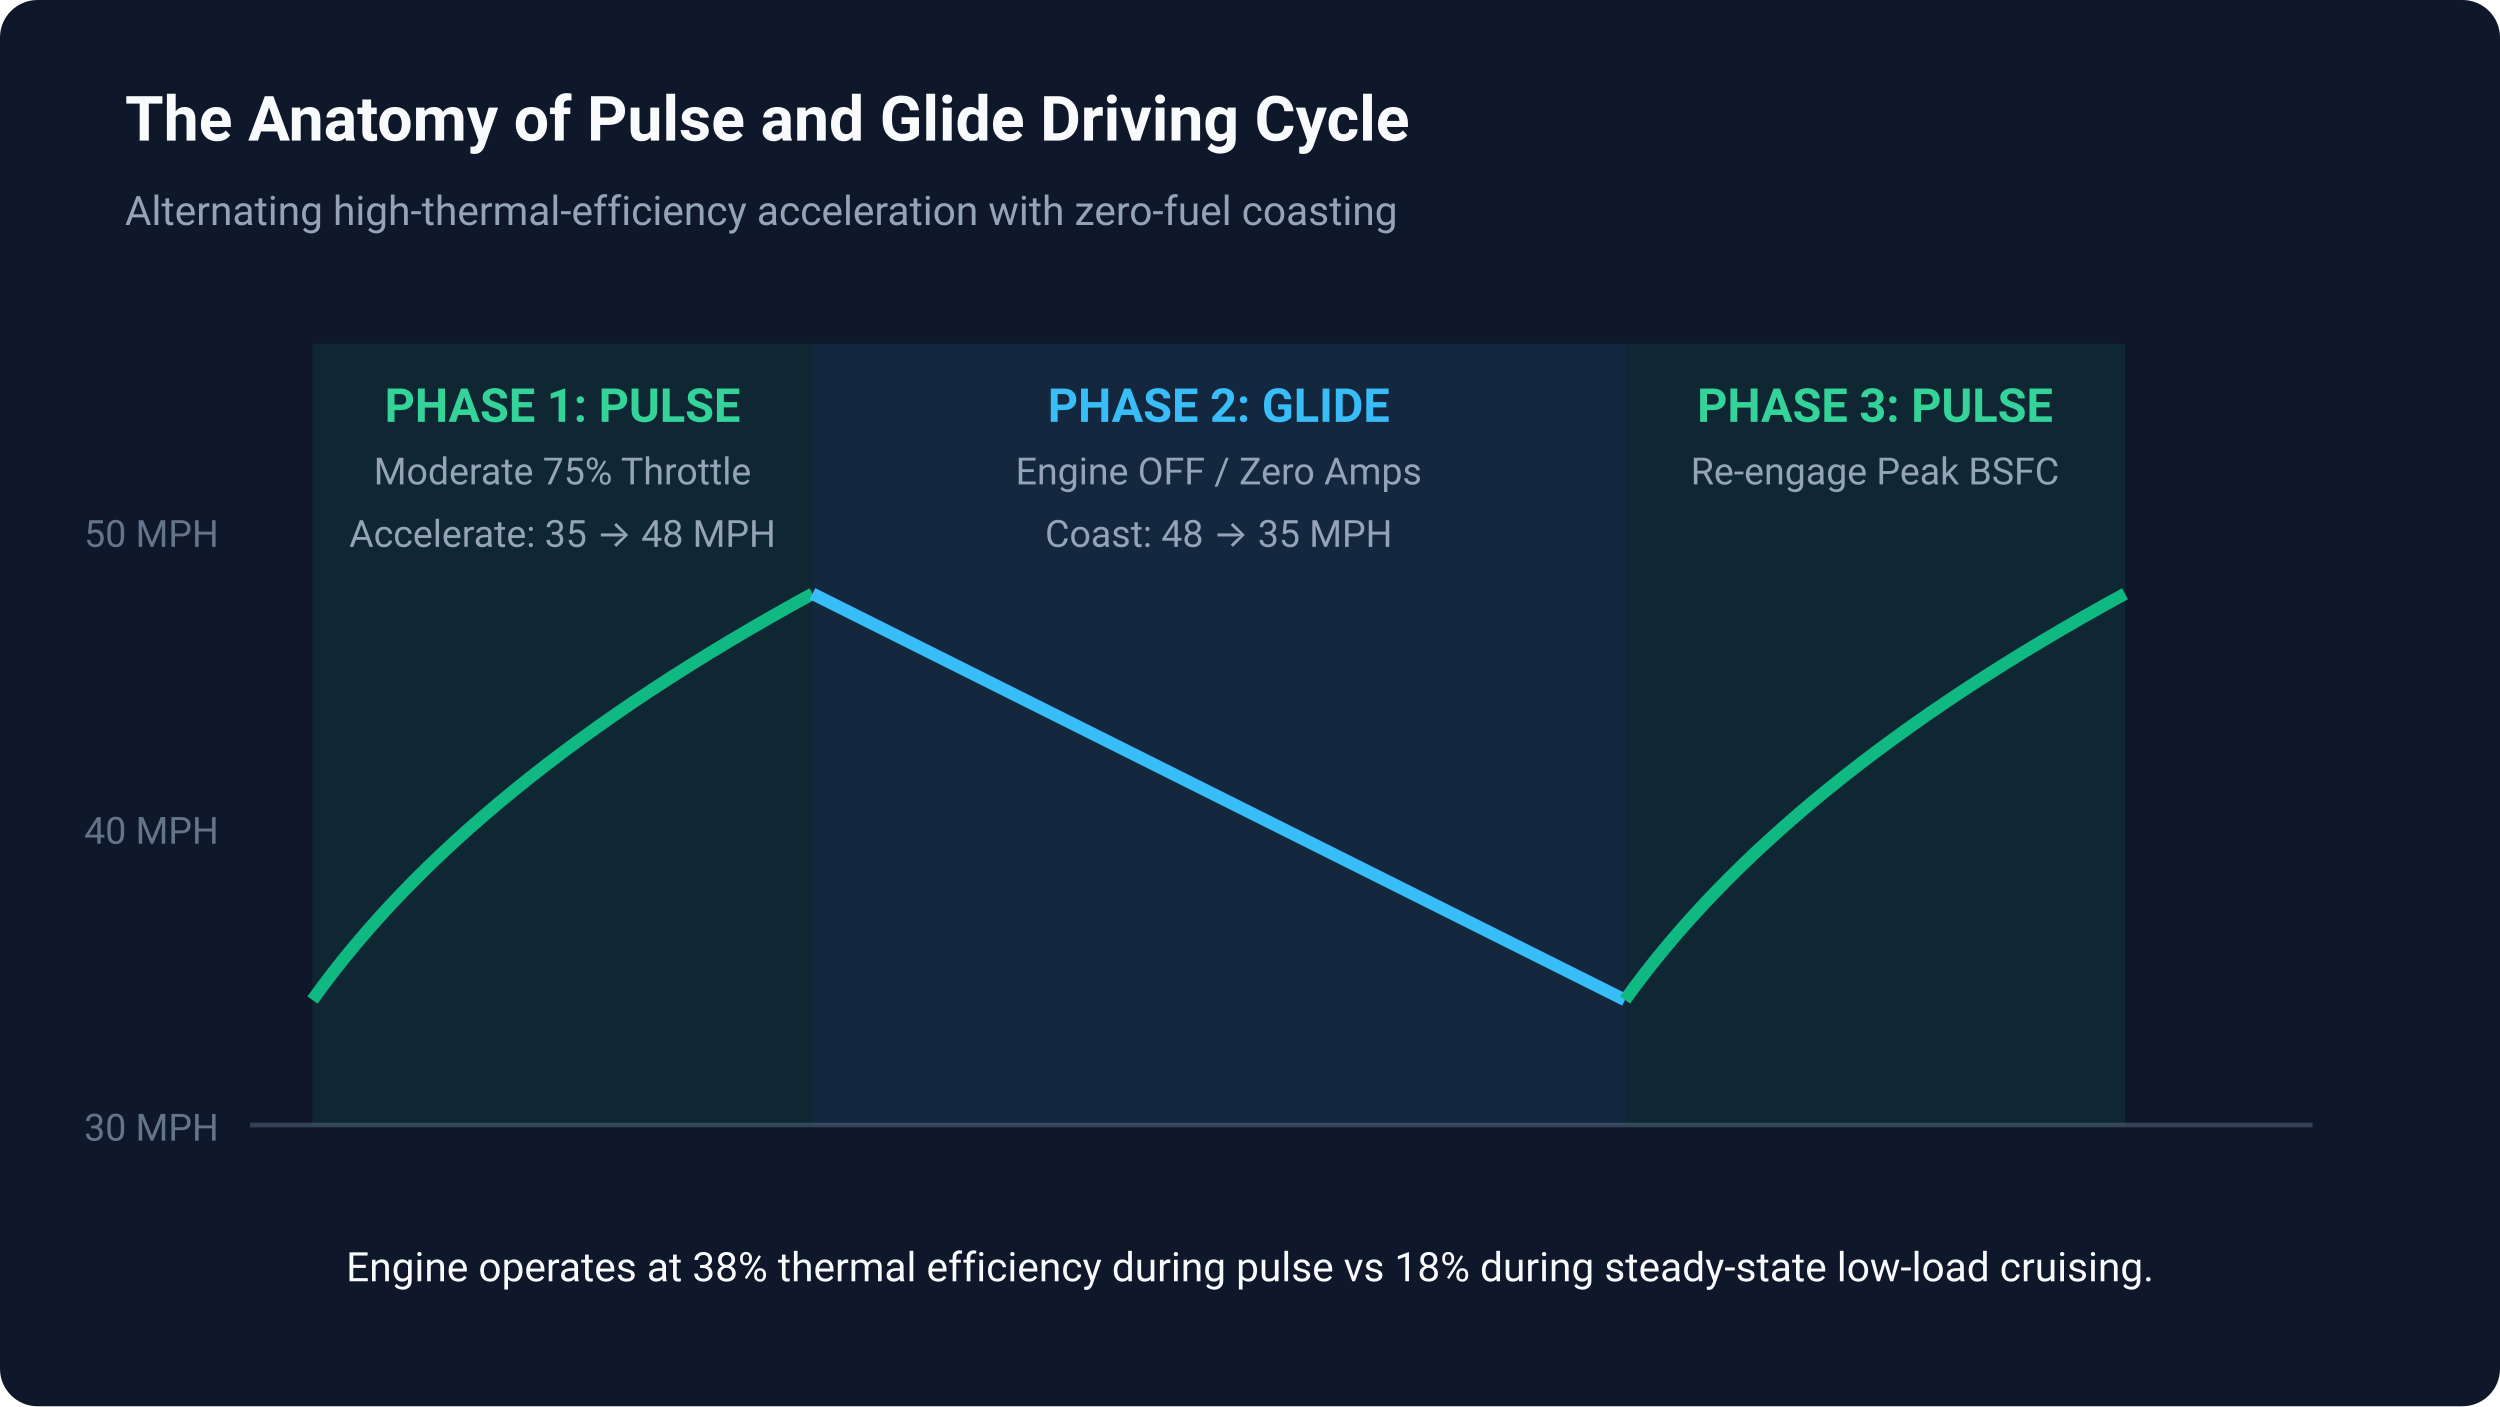
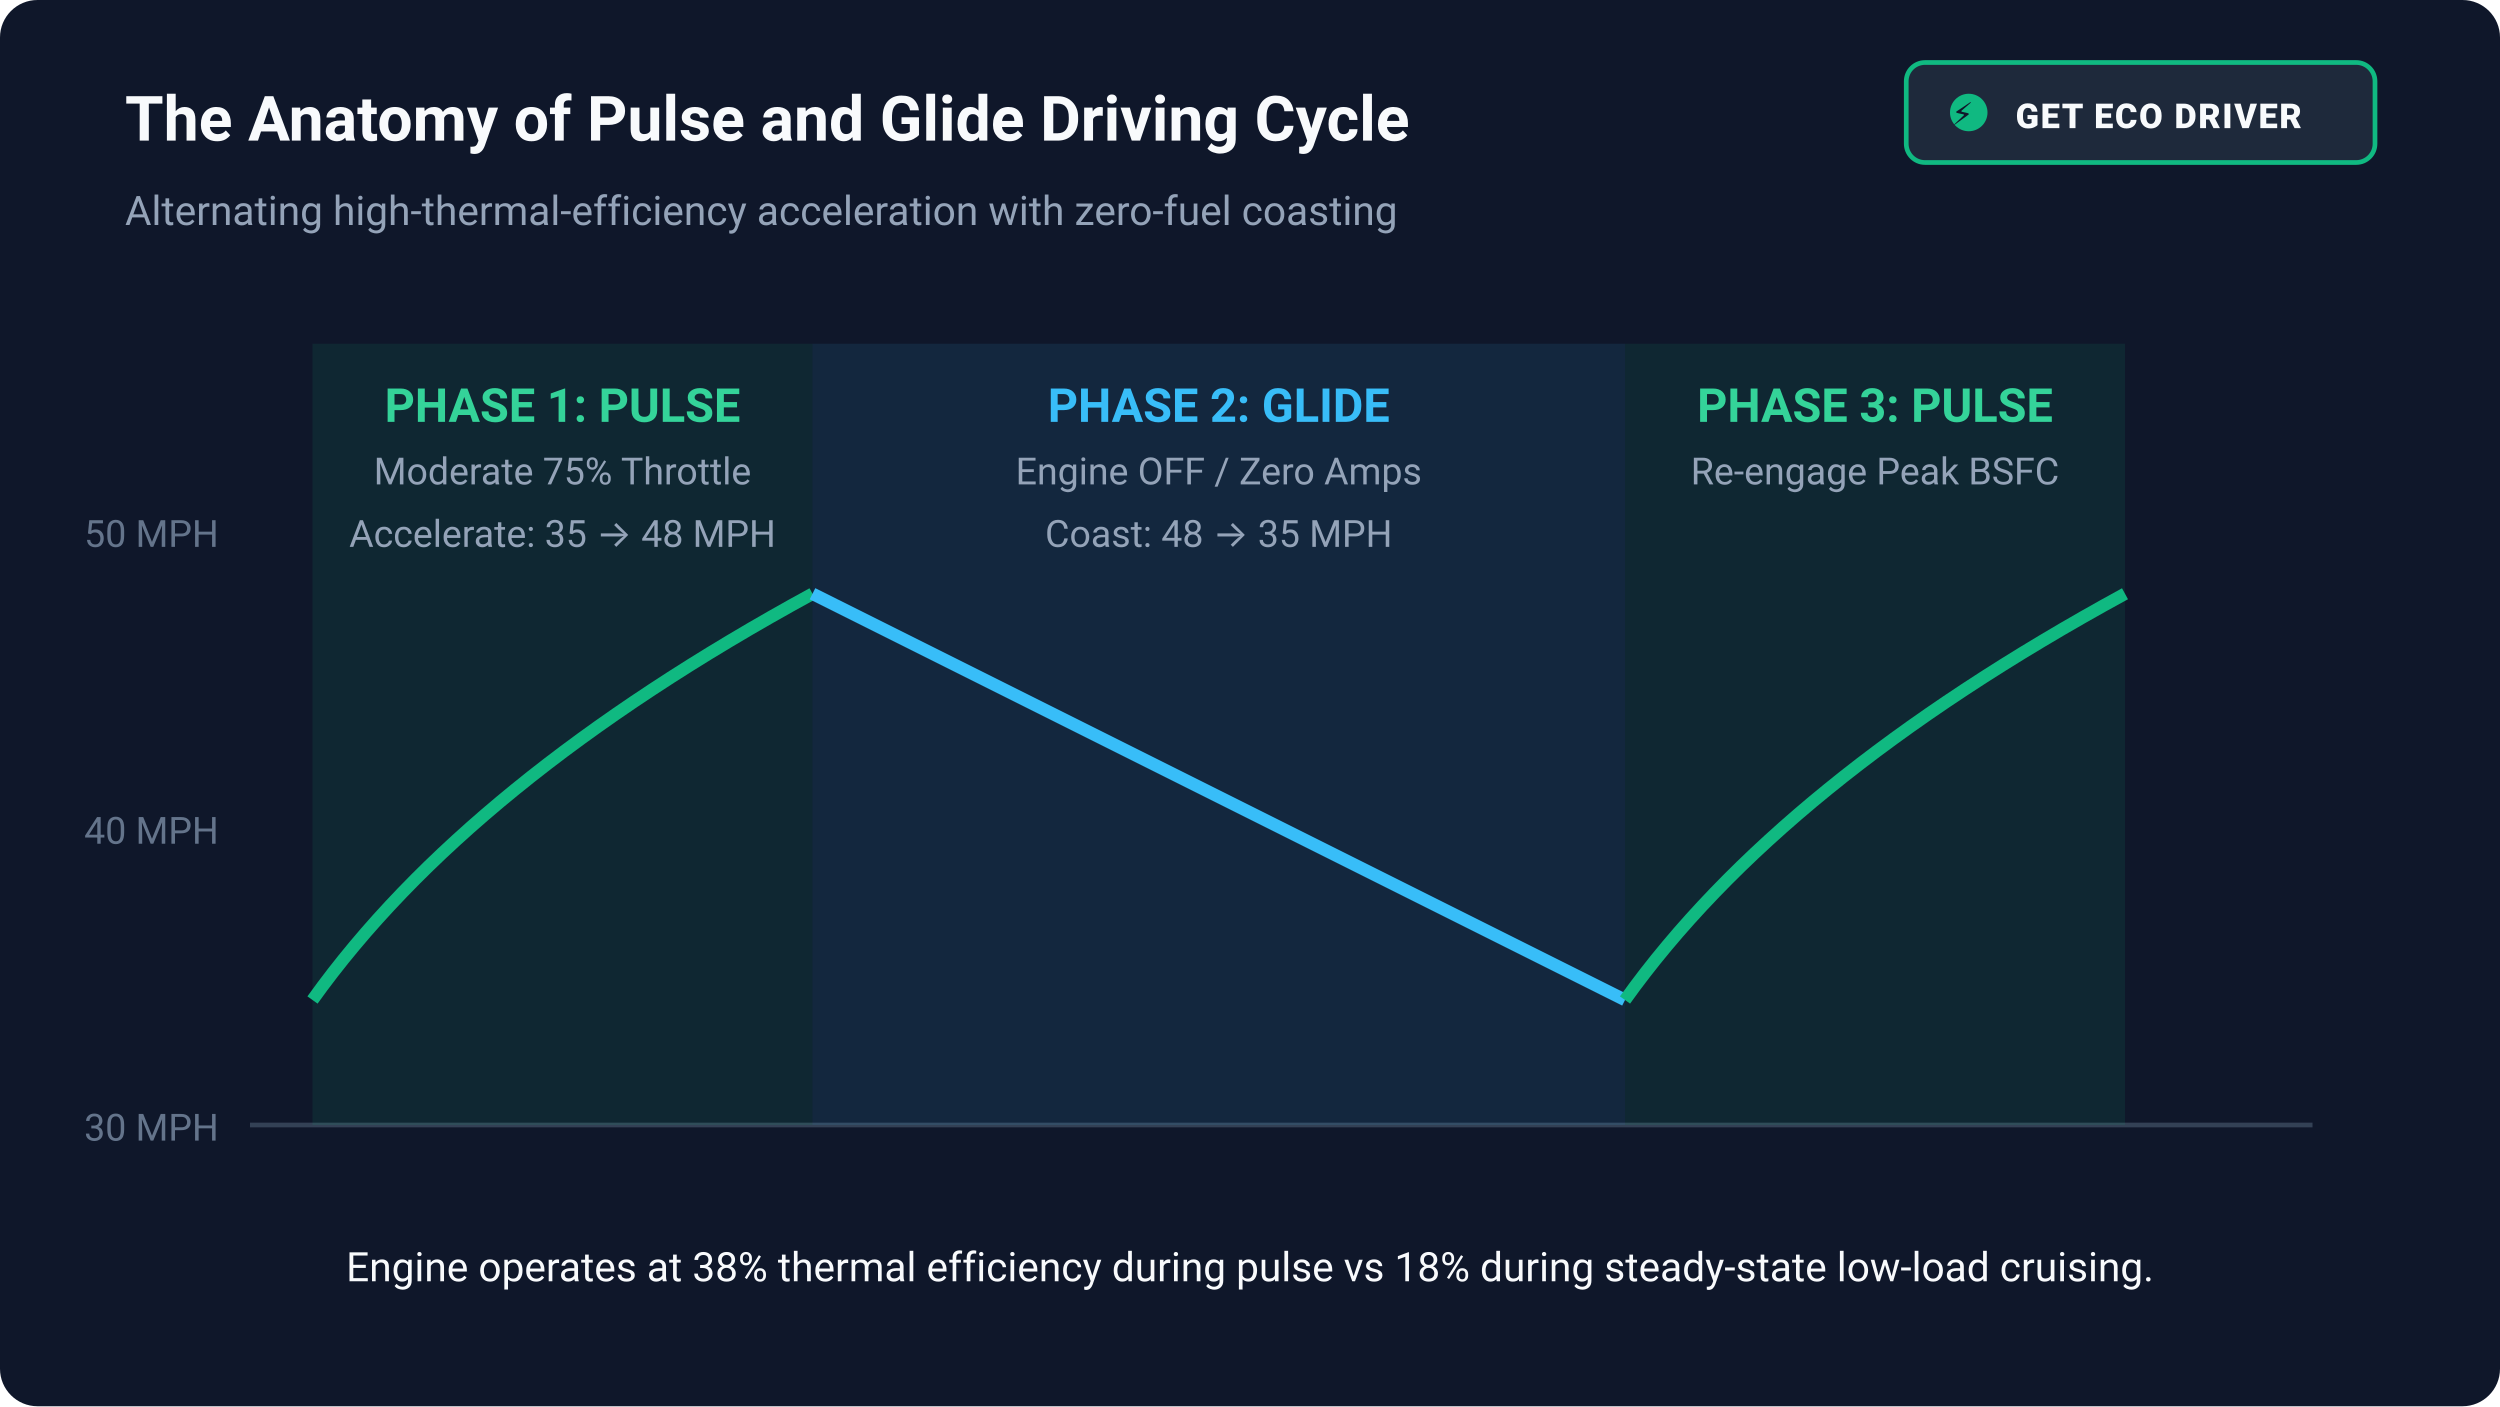
<svg xmlns="http://www.w3.org/2000/svg" viewBox="0 0 800 450" width="100%" height="auto" style="background:#0F172A; font-family:-apple-system,BlinkMacSystemFont,Segoe UI,Roboto,sans-serif; border-radius:12px;">
  <rect width="800" height="450" fill="#0F172A" rx="12" />
  <text x="40" y="45" fill="#F8FAFC" font-size="20" font-weight="700">The Anatomy of Pulse and Glide Driving Cycle</text>
  <text x="40" y="72" fill="#94A3B8" font-size="13">Alternating high-thermal-efficiency acceleration with zero-fuel coasting</text>
  <line x1="80" y1="360" x2="740" y2="360" stroke="#334155" stroke-width="1.5" />
  <text x="70" y="365" fill="#64748B" font-size="12" text-anchor="end">30 MPH</text>
  <text x="70" y="270" fill="#64748B" font-size="12" text-anchor="end">40 MPH</text>
  <text x="70" y="175" fill="#64748B" font-size="12" text-anchor="end">50 MPH</text>
  <rect x="100" y="110" width="160" height="250" fill="#10B981" fill-opacity="0.1" />
  <text x="180" y="135" fill="#34D399" font-size="15" font-weight="700" text-anchor="middle">PHASE 1: PULSE</text>
  <text x="180" y="155" fill="#94A3B8" font-size="12" text-anchor="middle">Moderate 75% Throttle</text>
  <text x="180" y="175" fill="#94A3B8" font-size="12" text-anchor="middle">Accelerate: 35 → 48 MPH</text>
  <path d="M 100 320 Q 150 250 260 190" fill="none" stroke="#10B981" stroke-width="4" />
  <rect x="260" y="110" width="260" height="250" fill="#38BDF8" fill-opacity="0.1" />
  <text x="390" y="135" fill="#38BDF8" font-size="15" font-weight="700" text-anchor="middle">PHASE 2: GLIDE</text>
  <text x="390" y="155" fill="#94A3B8" font-size="12" text-anchor="middle">Engine OFF / Zero Amps</text>
  <text x="390" y="175" fill="#94A3B8" font-size="12" text-anchor="middle">Coast: 48 → 35 MPH</text>
  <path d="M 260 190 Q 380 250 520 320" fill="none" stroke="#38BDF8" stroke-width="4" />
  <rect x="520" y="110" width="160" height="250" fill="#10B981" fill-opacity="0.1" />
  <text x="600" y="135" fill="#34D399" font-size="15" font-weight="700" text-anchor="middle">PHASE 3: PULSE</text>
  <text x="600" y="155" fill="#94A3B8" font-size="12" text-anchor="middle">Re-engage Peak BSFC</text>
  <path d="M 520 320 Q 570 250 680 190" fill="none" stroke="#10B981" stroke-width="4" />
  <text x="400" y="410" fill="#F8FAFC" font-size="13" text-anchor="middle">Engine operates at 38% thermal efficiency during pulse vs 18% during steady-state low-load cruising.</text>
+   <g transform="translate(610, 20)">
+     <rect width="150" height="32" rx="6" fill="#1E293B" stroke="#10B981" stroke-width="1.5" />
+     <circle cx="20" cy="16" r="6" fill="#10B981" />
+     <text x="18" y="20" fill="#0F172A" font-size="10" font-weight="900" text-anchor="middle">⚡</text>
+     <text x="35" y="21" fill="#F8FAFC" font-size="11" font-weight="800" letter-spacing="0.5">GET ECO DRIVER</text>
+   </g>
</svg>
